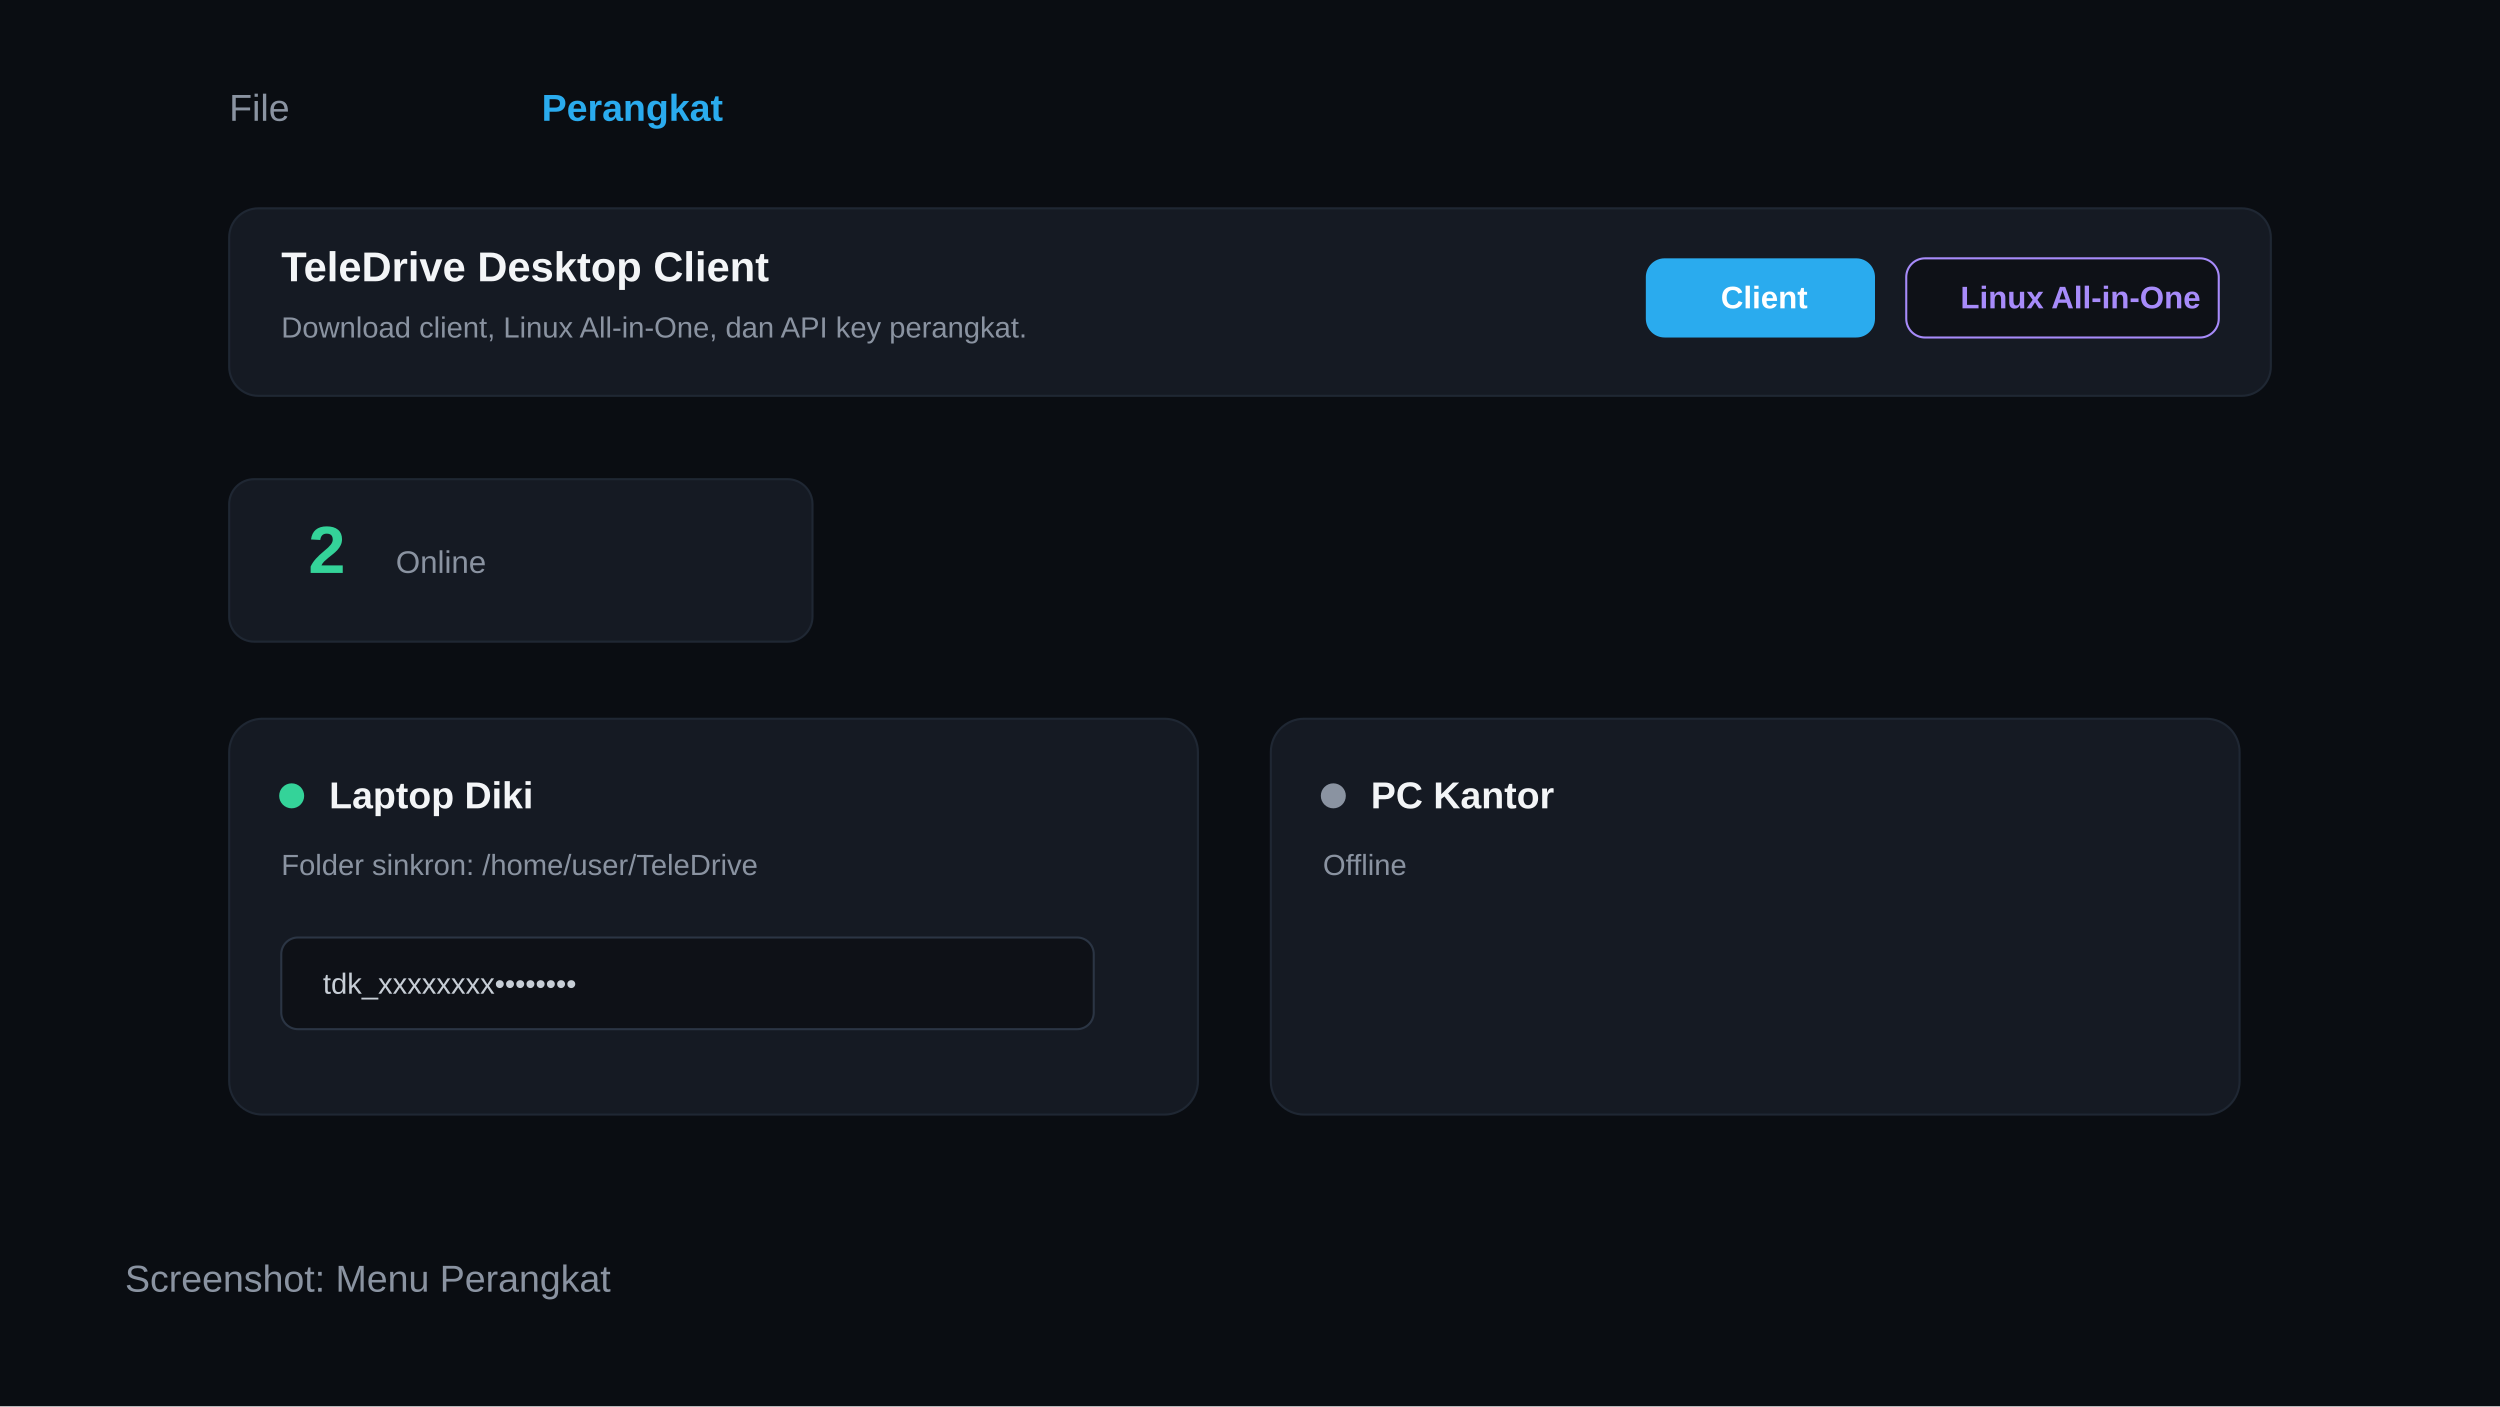
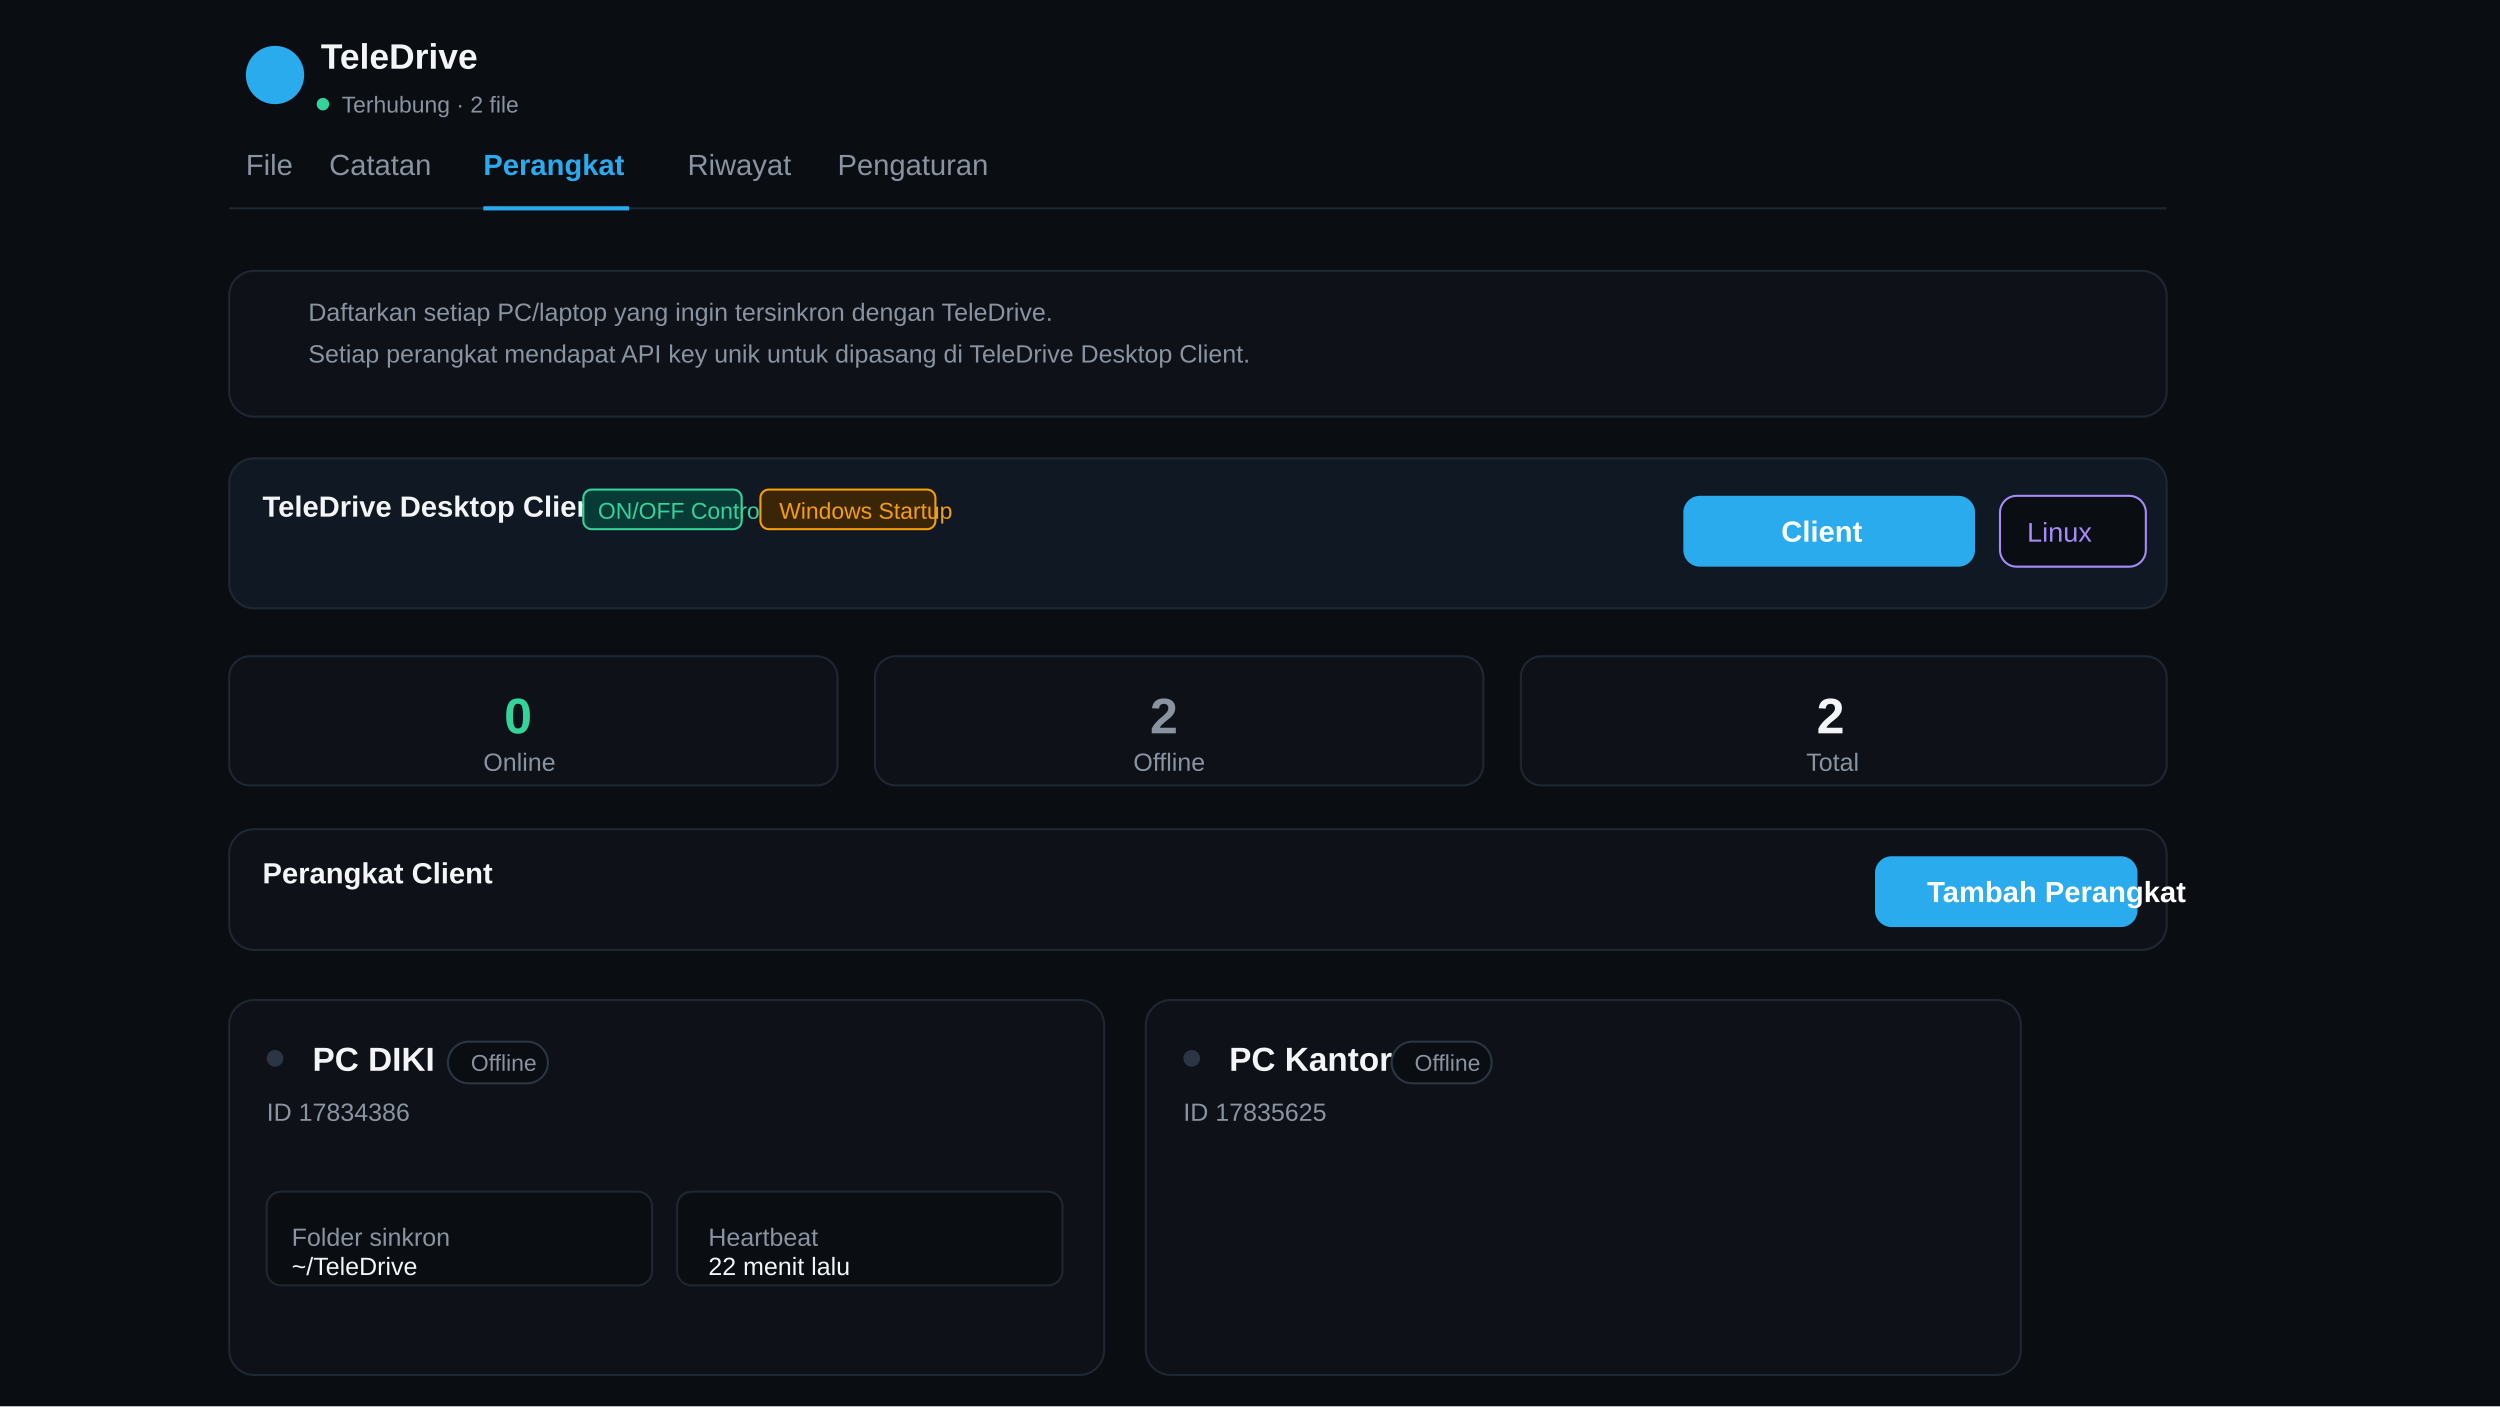
<svg xmlns="http://www.w3.org/2000/svg" width="1200" height="675" viewBox="0 0 1200 675">
  <rect width="1200" height="675" fill="#0A0D12" />
-   <text x="110" y="58" fill="#8A93A1" font-family="Arial" font-size="18">File</text>
-   <text x="260" y="58" fill="#2AABEE" font-family="Arial" font-size="18" font-weight="700">Perangkat</text>
-   <rect x="110" y="100" width="980" height="90" rx="14" fill="#151A23" stroke="#1F2733" />
-   <text x="135" y="135" fill="#F3F5F7" font-family="Arial" font-size="20" font-weight="700">TeleDrive Desktop Client</text>
-   <text x="135" y="162" fill="#8A93A1" font-family="Arial" font-size="14">Download client, Linux All-in-One, dan API key perangkat.</text>
-   <rect x="790" y="124" width="110" height="38" rx="9" fill="#2AABEE" />
-   <text x="826" y="148" fill="#FFFFFF" font-family="Arial" font-size="15" font-weight="700">Client</text>
-   <rect x="915" y="124" width="150" height="38" rx="9" fill="#0E1117" stroke="#A78BFA" />
-   <text x="941" y="148" fill="#A78BFA" font-family="Arial" font-size="15" font-weight="700">Linux All-in-One</text>
-   <rect x="110" y="230" width="280" height="78" rx="12" fill="#151A23" stroke="#1F2733" />
-   <text x="148" y="275" fill="#34D399" font-family="Arial" font-size="32" font-weight="700">2</text>
-   <text x="190" y="275" fill="#8A93A1" font-family="Arial" font-size="15">Online</text>
-   <rect x="110" y="345" width="465" height="190" rx="16" fill="#151A23" stroke="#1F2733" />
-   <circle cx="140" cy="382" r="6" fill="#34D399" />
-   <text x="158" y="388" fill="#F3F5F7" font-family="Arial" font-size="18" font-weight="700">Laptop Diki</text>
-   <text x="135" y="420" fill="#8A93A1" font-family="Arial" font-size="14">Folder sinkron: /home/user/TeleDrive</text>
-   <rect x="135" y="450" width="390" height="44" rx="8" fill="#0E1117" stroke="#2B3544" />
-   <text x="155" y="477" fill="#C7CED6" font-family="Arial" font-size="14">tdk_xxxxxxxx••••••••</text>
-   <rect x="610" y="345" width="465" height="190" rx="16" fill="#151A23" stroke="#1F2733" />
-   <circle cx="640" cy="382" r="6" fill="#8A93A1" />
-   <text x="658" y="388" fill="#F3F5F7" font-family="Arial" font-size="18" font-weight="700">PC Kantor</text>
-   <text x="635" y="420" fill="#8A93A1" font-family="Arial" font-size="14">Offline</text>
-   <text x="60" y="620" fill="#8A93A1" font-family="Arial" font-size="18">Screenshot: Menu Perangkat</text>
+   <circle cx="132" cy="36" r="14" fill="#2AABEE" />
+   <text x="154" y="33" fill="#F3F5F7" font-family="Arial" font-size="17" font-weight="700">TeleDrive</text>
+   <circle cx="155" cy="50" r="3" fill="#34D399" />
+   <text x="164" y="54" fill="#8A93A1" font-family="Arial" font-size="11">Terhubung · 2 file</text>
+   <text x="118" y="84" fill="#8A93A1" font-family="Arial" font-size="14">File</text>
+   <text x="158" y="84" fill="#8A93A1" font-family="Arial" font-size="14">Catatan</text>
+   <text x="232" y="84" fill="#2AABEE" font-family="Arial" font-size="14" font-weight="700">Perangkat</text>
+   <text x="330" y="84" fill="#8A93A1" font-family="Arial" font-size="14">Riwayat</text>
+   <text x="402" y="84" fill="#8A93A1" font-family="Arial" font-size="14">Pengaturan</text>
+   <line x1="110" y1="100" x2="1040" y2="100" stroke="#1F2733" />
+   <line x1="232" y1="100" x2="302" y2="100" stroke="#2AABEE" stroke-width="2" />
+   <rect x="110" y="130" width="930" height="70" rx="12" fill="#0E1117" stroke="#1F2733" />
+   <text x="148" y="154" fill="#8A93A1" font-family="Arial" font-size="12">Daftarkan setiap PC/laptop yang ingin tersinkron dengan TeleDrive.</text>
+   <text x="148" y="174" fill="#8A93A1" font-family="Arial" font-size="12">Setiap perangkat mendapat API key unik untuk dipasang di TeleDrive Desktop Client.</text>
+   <rect x="110" y="220" width="930" height="72" rx="12" fill="#101923" stroke="#1F2733" />
+   <text x="126" y="248" fill="#F3F5F7" font-family="Arial" font-size="14" font-weight="700">TeleDrive Desktop Client</text>
+   <rect x="280" y="235" width="76" height="19" rx="4" fill="#083B35" stroke="#34D399" />
+   <text x="287" y="249" fill="#34D399" font-family="Arial" font-size="11">ON/OFF Control</text>
+   <rect x="365" y="235" width="84" height="19" rx="4" fill="#3A2606" stroke="#F59E0B" />
+   <text x="374" y="249" fill="#F59E0B" font-family="Arial" font-size="11">Windows Startup</text>
+   <rect x="808" y="238" width="140" height="34" rx="8" fill="#2AABEE" />
+   <text x="855" y="260" fill="#FFFFFF" font-family="Arial" font-size="14" font-weight="700">Client</text>
+   <rect x="960" y="238" width="70" height="34" rx="8" fill="#0A0D12" stroke="#A78BFA" />
+   <text x="973" y="260" fill="#A78BFA" font-family="Arial" font-size="13">Linux</text>
+   <rect x="110" y="315" width="292" height="62" rx="10" fill="#0E1117" stroke="#1F2733" />
+   <text x="242" y="352" fill="#34D399" font-family="Arial" font-size="24" font-weight="700">0</text>
+   <text x="232" y="370" fill="#8A93A1" font-family="Arial" font-size="12">Online</text>
+   <rect x="420" y="315" width="292" height="62" rx="10" fill="#0E1117" stroke="#1F2733" />
+   <text x="552" y="352" fill="#8A93A1" font-family="Arial" font-size="24" font-weight="700">2</text>
+   <text x="544" y="370" fill="#8A93A1" font-family="Arial" font-size="12">Offline</text>
+   <rect x="730" y="315" width="310" height="62" rx="10" fill="#0E1117" stroke="#1F2733" />
+   <text x="872" y="352" fill="#F3F5F7" font-family="Arial" font-size="24" font-weight="700">2</text>
+   <text x="867" y="370" fill="#8A93A1" font-family="Arial" font-size="12">Total</text>
+   <rect x="110" y="398" width="930" height="58" rx="12" fill="#0E1117" stroke="#1F2733" />
+   <text x="126" y="424" fill="#F3F5F7" font-family="Arial" font-size="14" font-weight="700">Perangkat Client</text>
+   <rect x="900" y="411" width="126" height="34" rx="8" fill="#2AABEE" />
+   <text x="925" y="433" fill="#FFFFFF" font-family="Arial" font-size="14" font-weight="700">Tambah Perangkat</text>
+   <g transform="translate(110 480)">
+     <rect width="420" height="180" rx="12" fill="#0E1117" stroke="#1F2733" />
+     <circle cx="22" cy="28" r="4" fill="#2B3544" />
+     <text x="40" y="34" fill="#F3F5F7" font-family="Arial" font-size="16" font-weight="700">PC DIKI</text>
+     <rect x="105" y="20" width="48" height="20" rx="10" fill="#0A0D12" stroke="#2B3544" />
+     <text x="116" y="34" fill="#8A93A1" font-family="Arial" font-size="11">Offline</text>
+     <text x="18" y="58" fill="#8A93A1" font-family="Arial" font-size="12">ID 17834386</text>
+     <rect x="18" y="92" width="185" height="45" rx="7" fill="#0A0D12" stroke="#1F2733" />
+     <text x="30" y="118" fill="#8A93A1" font-family="Arial" font-size="12">Folder sinkron</text>
+     <text x="30" y="132" fill="#F3F5F7" font-family="Arial" font-size="12">~/TeleDrive</text>
+     <rect x="215" y="92" width="185" height="45" rx="7" fill="#0A0D12" stroke="#1F2733" />
+     <text x="230" y="118" fill="#8A93A1" font-family="Arial" font-size="12">Heartbeat</text>
+     <text x="230" y="132" fill="#F3F5F7" font-family="Arial" font-size="12">22 menit lalu</text>
+   </g>
+   <g transform="translate(550 480)">
+     <rect width="420" height="180" rx="12" fill="#0E1117" stroke="#1F2733" />
+     <circle cx="22" cy="28" r="4" fill="#2B3544" />
+     <text x="40" y="34" fill="#F3F5F7" font-family="Arial" font-size="16" font-weight="700">PC Kantor</text>
+     <rect x="118" y="20" width="48" height="20" rx="10" fill="#0A0D12" stroke="#2B3544" />
+     <text x="129" y="34" fill="#8A93A1" font-family="Arial" font-size="11">Offline</text>
+     <text x="18" y="58" fill="#8A93A1" font-family="Arial" font-size="12">ID 17835625</text>
+   </g>
</svg>
